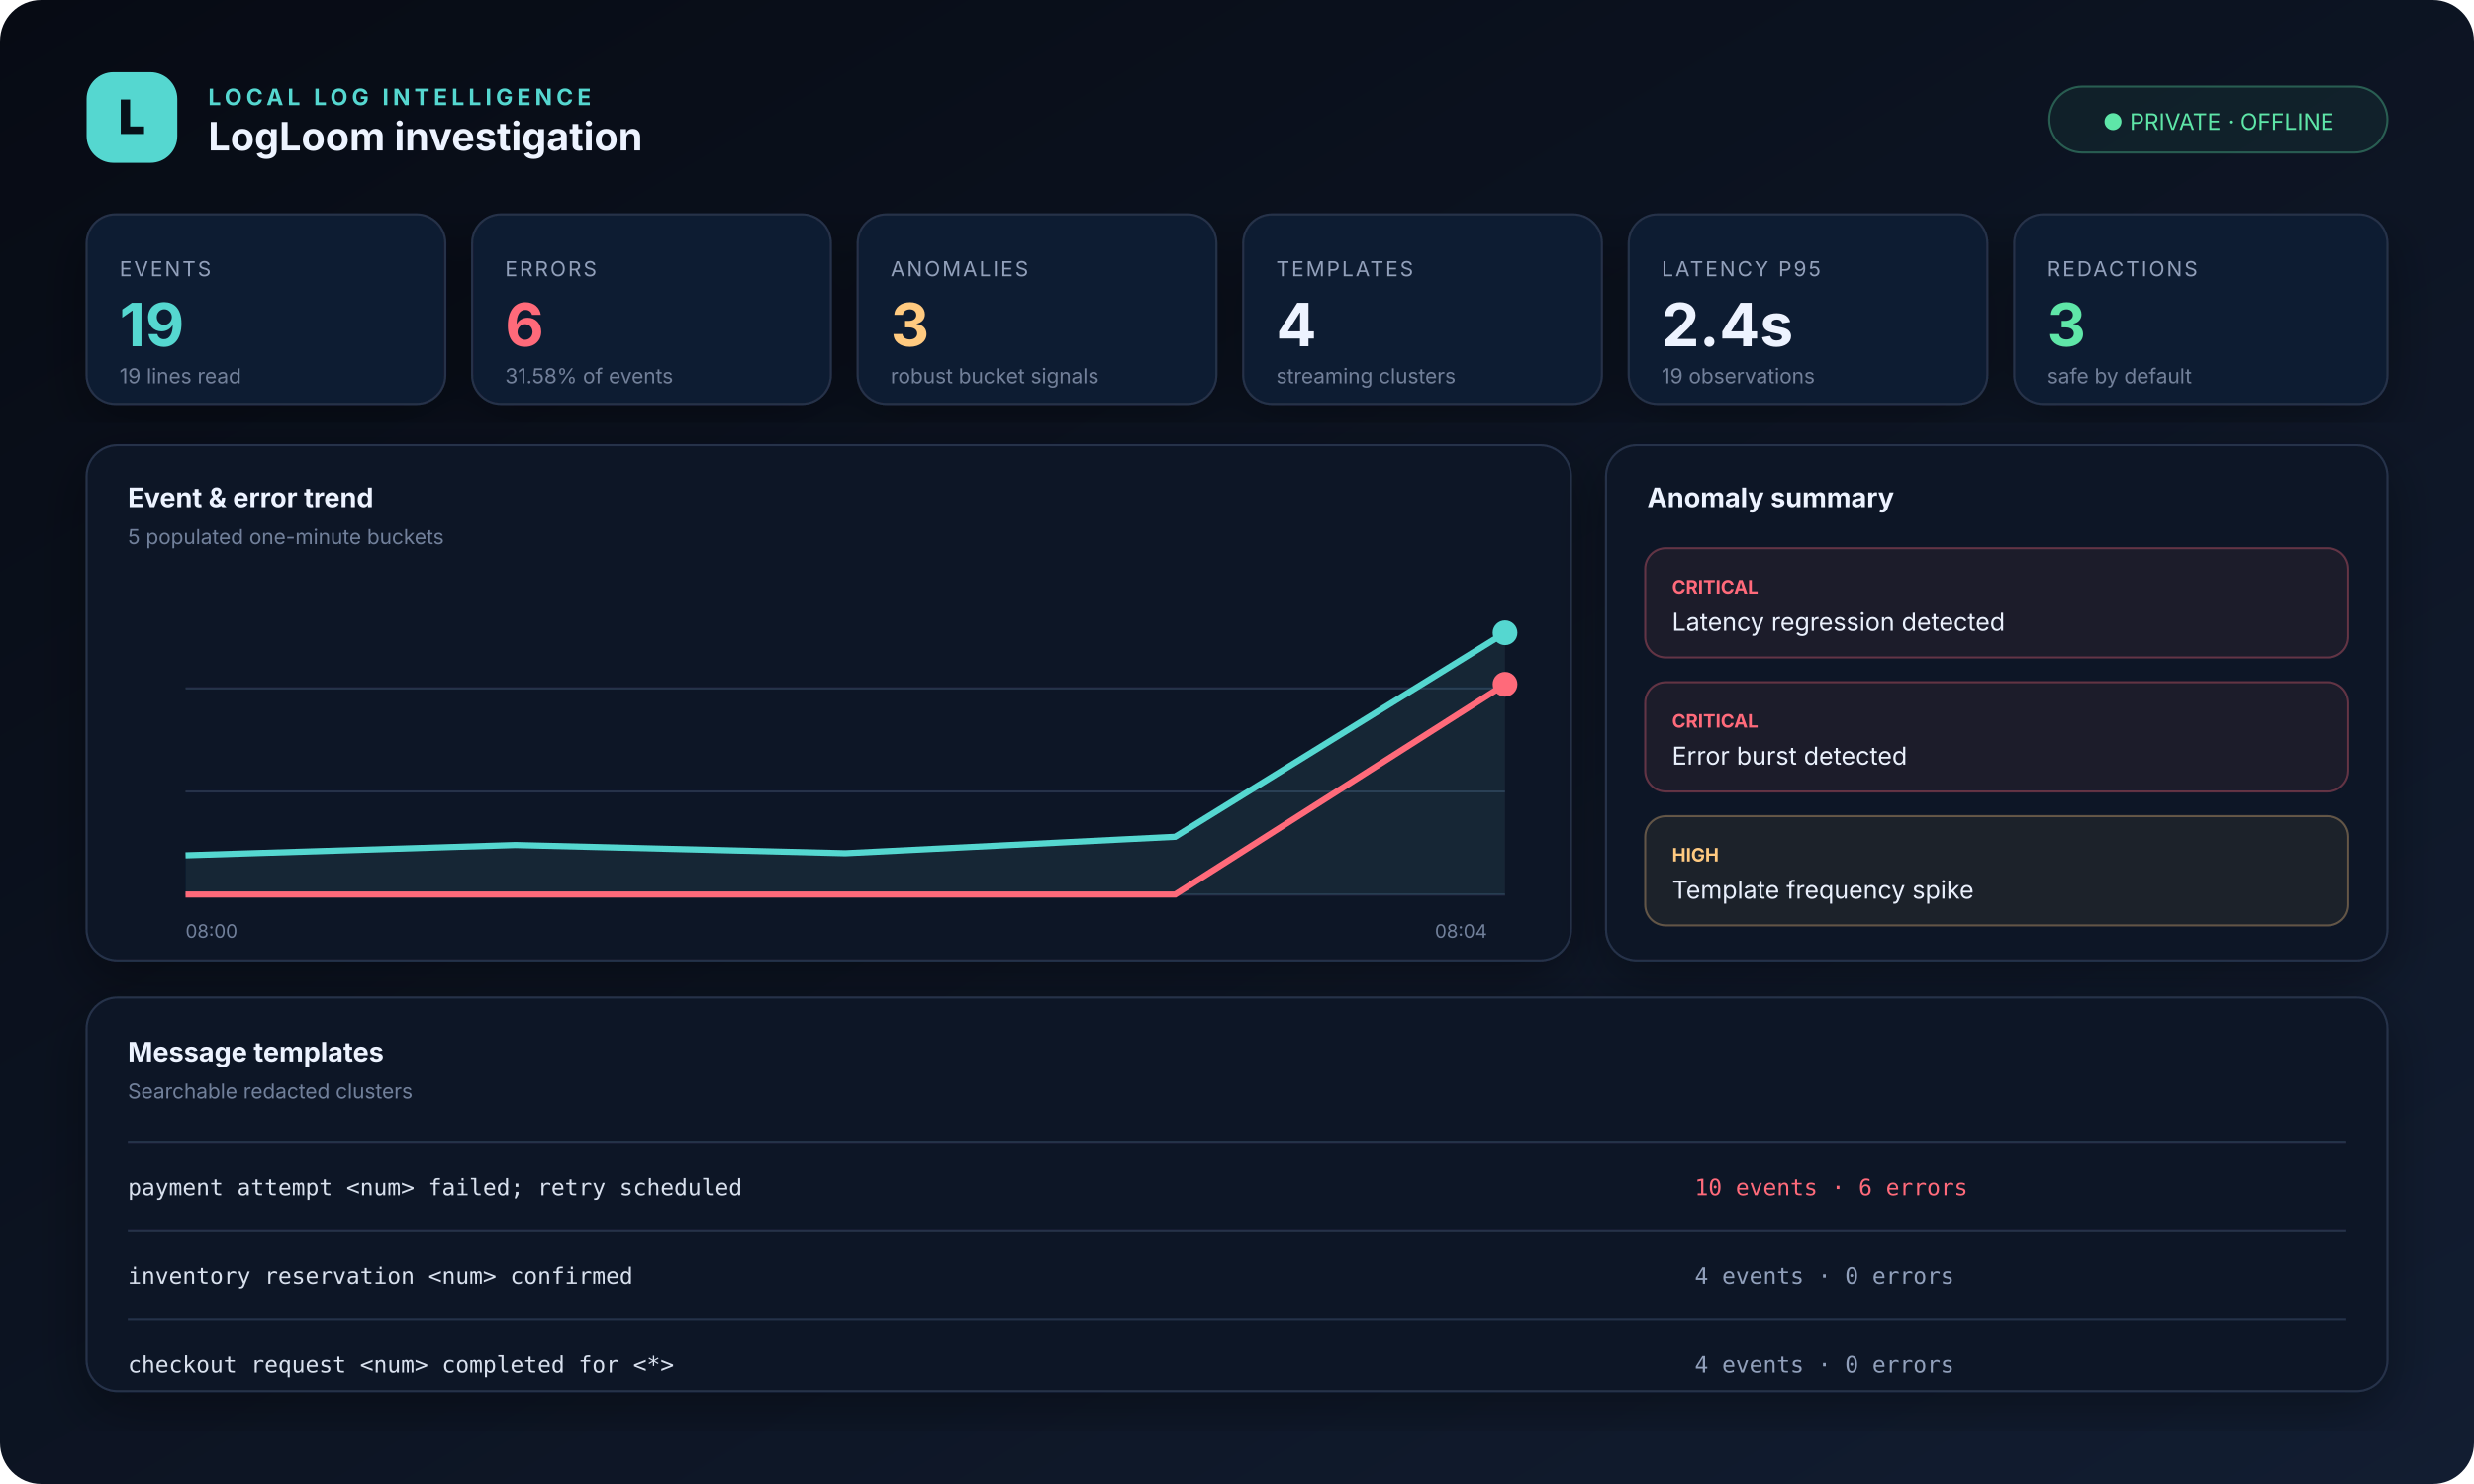
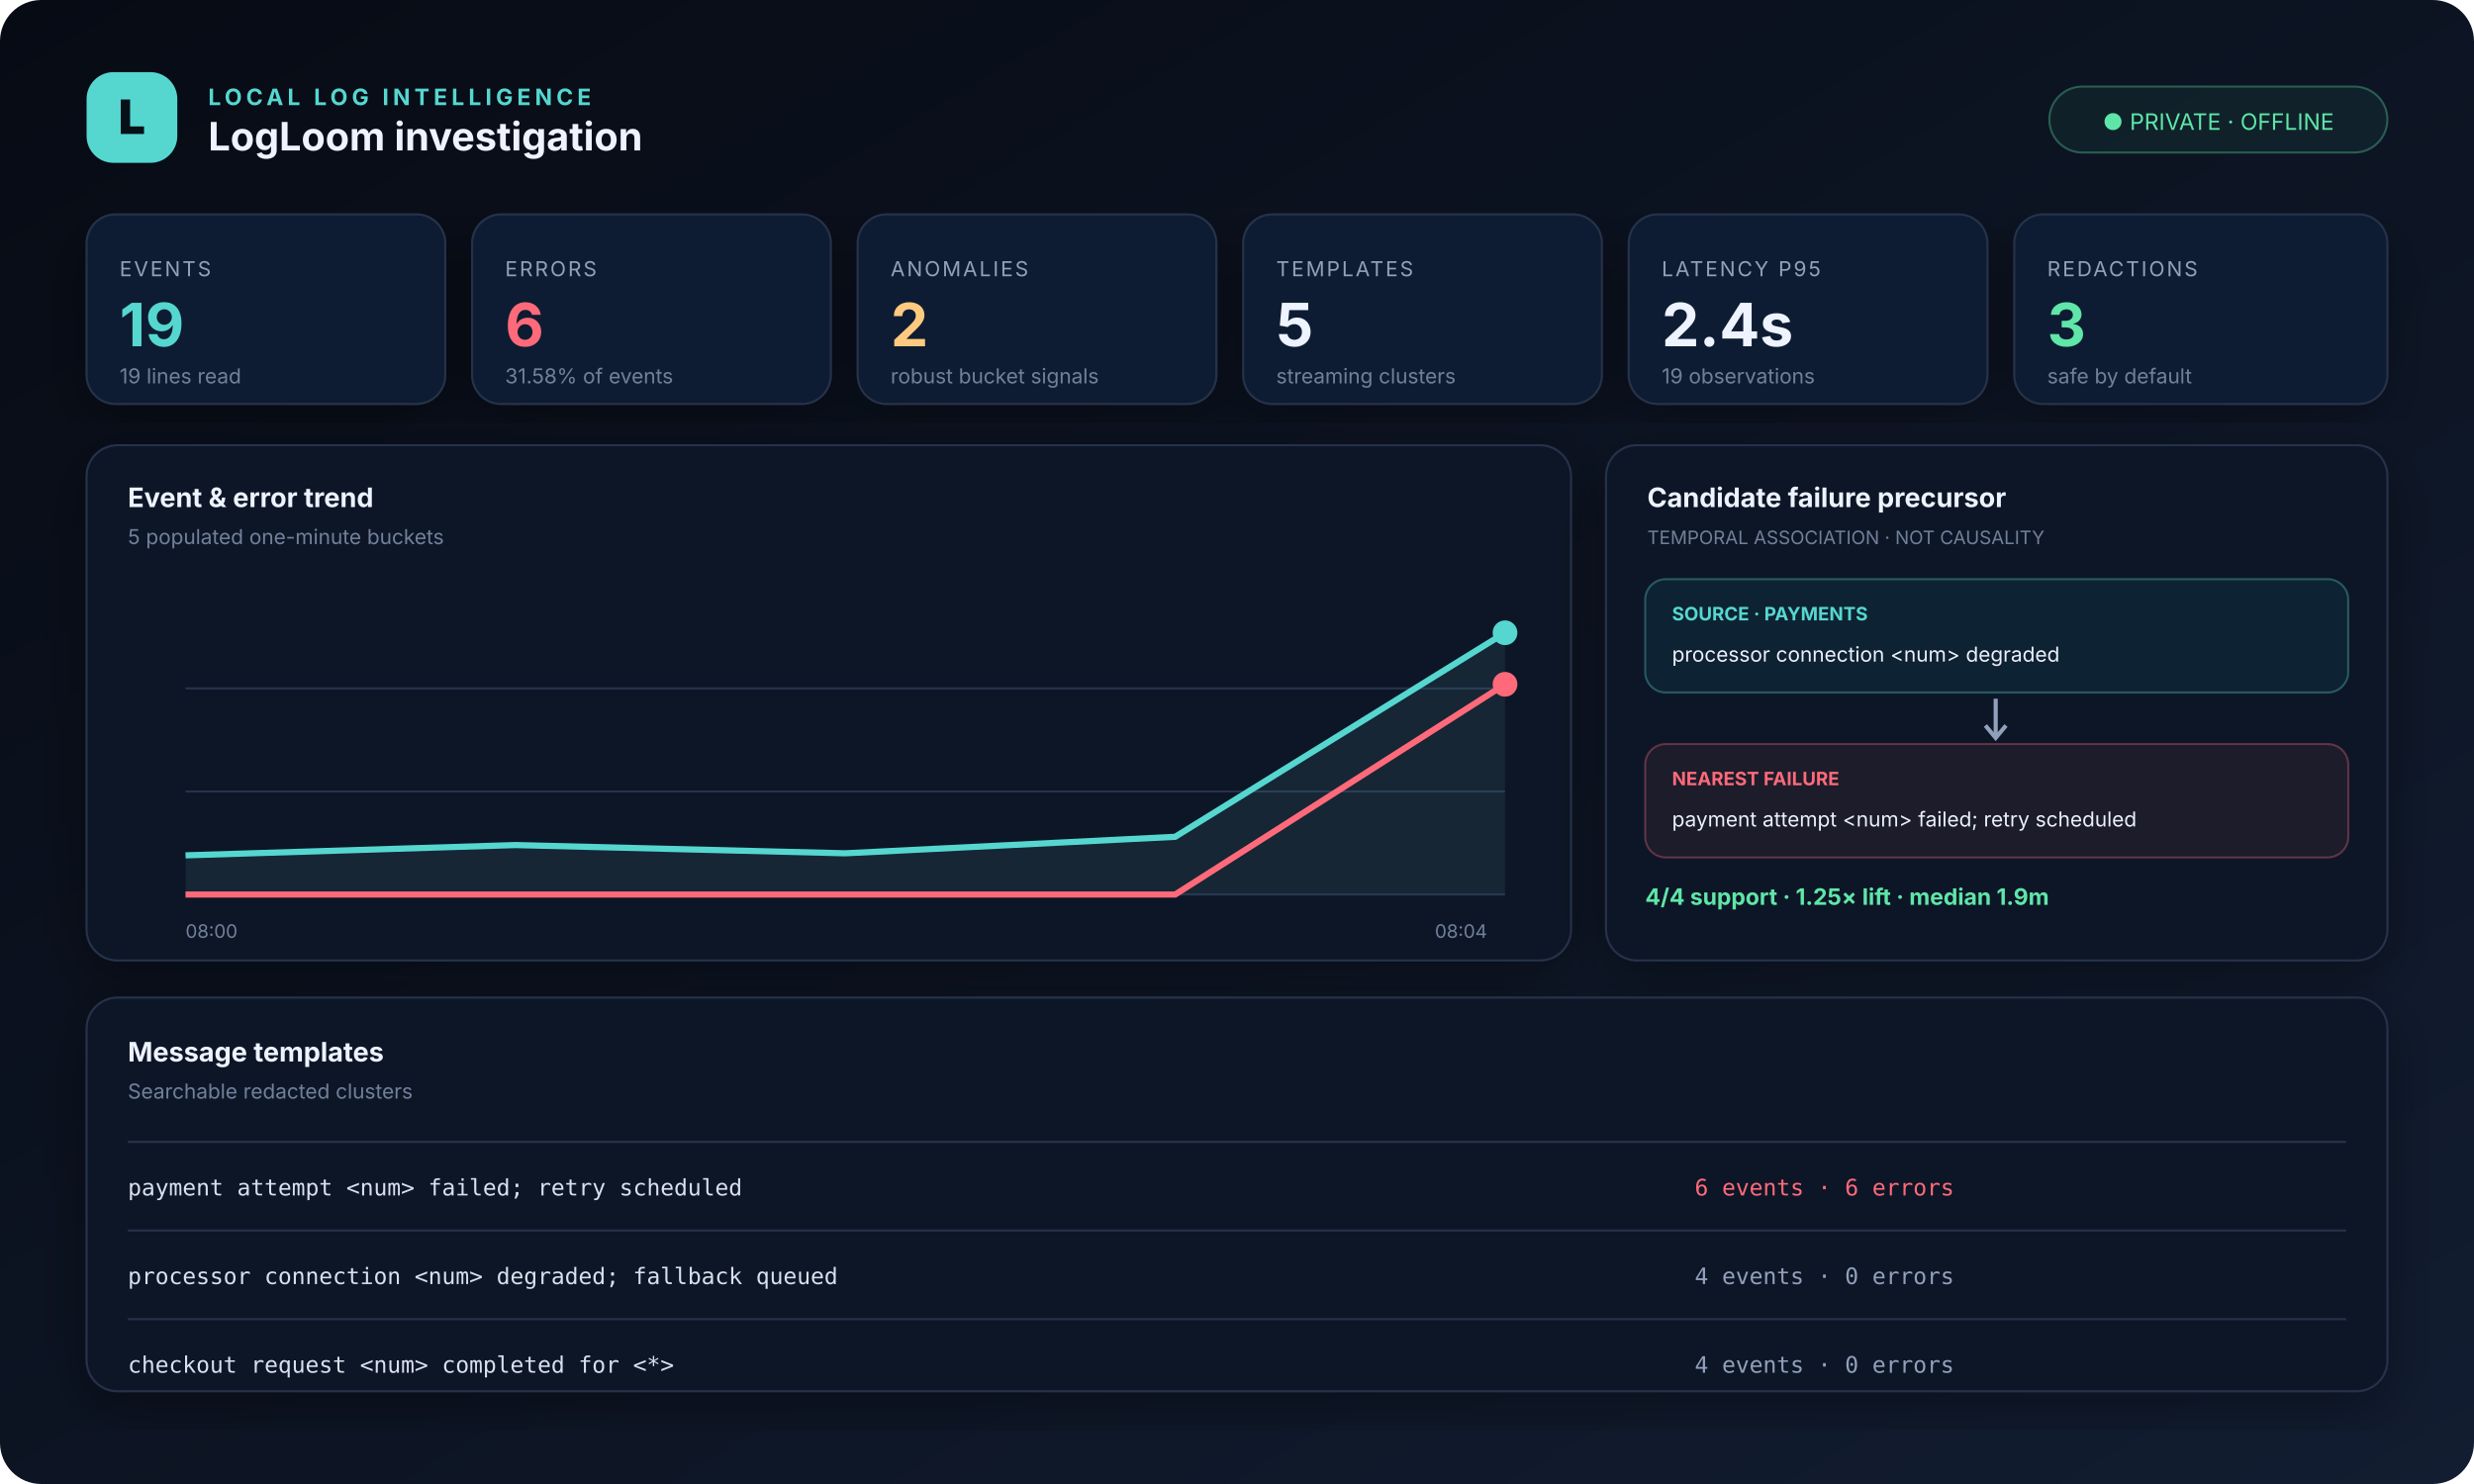
<svg xmlns="http://www.w3.org/2000/svg" width="1200" height="720" viewBox="0 0 1200 720" role="img" aria-labelledby="title desc">
  <defs>
    <linearGradient id="bg" x2="1" y2="1">
      <stop stop-color="#070b14" />
      <stop offset="1" stop-color="#121d31" />
    </linearGradient>
    <filter id="shadow">
      <feDropShadow dx="0" dy="9" stdDeviation="13" flood-opacity=".35" />
    </filter>
  </defs>
  <rect width="1200" height="720" rx="20" fill="url(#bg)" />
  <g font-family="Inter,Segoe UI,sans-serif">
    <rect x="42" y="35" width="44" height="44" rx="13" fill="#55d7d0" />
    <text x="64" y="65" fill="#071018" text-anchor="middle" font-size="23" font-weight="900">L</text>
    <text x="101" y="51" fill="#55d7d0" font-size="11" font-weight="750" letter-spacing="2">LOCAL LOG INTELLIGENCE</text>
    <text x="101" y="73" fill="#edf3ff" font-size="19" font-weight="720">LogLoom investigation</text>
    <rect x="994" y="42" width="164" height="32" rx="16" fill="#5ee6a810" stroke="#5ee6a855" />
    <text x="1076" y="63" fill="#5ee6a8" text-anchor="middle" font-size="11">● PRIVATE · OFFLINE</text>
  </g>
  <g transform="translate(42 104)" font-family="Inter,Segoe UI,sans-serif" filter="url(#shadow)">
    <g>
      <rect width="174" height="92" rx="14" fill="#111d31" stroke="#26334a" />
      <text x="16" y="30" fill="#91a0bb" font-size="10" letter-spacing="1">EVENTS</text>
      <text x="16" y="64" fill="#55d7d0" font-size="29" font-weight="750">19</text>
      <text x="16" y="82" fill="#71809a" font-size="10">19 lines read</text>
    </g>
    <g transform="translate(187)">
      <rect width="174" height="92" rx="14" fill="#111d31" stroke="#26334a" />
      <text x="16" y="30" fill="#91a0bb" font-size="10" letter-spacing="1">ERRORS</text>
      <text x="16" y="64" fill="#ff6b7a" font-size="29" font-weight="750">6</text>
      <text x="16" y="82" fill="#71809a" font-size="10">31.58% of events</text>
    </g>
    <g transform="translate(374)">
      <rect width="174" height="92" rx="14" fill="#111d31" stroke="#26334a" />
      <text x="16" y="30" fill="#91a0bb" font-size="10" letter-spacing="1">ANOMALIES</text>
-       <text x="16" y="64" fill="#ffca80" font-size="29" font-weight="750">3</text>
+       <text x="16" y="64" fill="#ffca80" font-size="29" font-weight="750">2</text>
      <text x="16" y="82" fill="#71809a" font-size="10">robust bucket signals</text>
    </g>
    <g transform="translate(561)">
      <rect width="174" height="92" rx="14" fill="#111d31" stroke="#26334a" />
      <text x="16" y="30" fill="#91a0bb" font-size="10" letter-spacing="1">TEMPLATES</text>
-       <text x="16" y="64" fill="#edf3ff" font-size="29" font-weight="750">4</text>
+       <text x="16" y="64" fill="#edf3ff" font-size="29" font-weight="750">5</text>
      <text x="16" y="82" fill="#71809a" font-size="10">streaming clusters</text>
    </g>
    <g transform="translate(748)">
      <rect width="174" height="92" rx="14" fill="#111d31" stroke="#26334a" />
      <text x="16" y="30" fill="#91a0bb" font-size="10" letter-spacing="1">LATENCY P95</text>
      <text x="16" y="64" fill="#edf3ff" font-size="29" font-weight="750">2.4s</text>
      <text x="16" y="82" fill="#71809a" font-size="10">19 observations</text>
    </g>
    <g transform="translate(935)">
      <rect width="181" height="92" rx="14" fill="#111d31" stroke="#26334a" />
      <text x="16" y="30" fill="#91a0bb" font-size="10" letter-spacing="1">REDACTIONS</text>
      <text x="16" y="64" fill="#5ee6a8" font-size="29" font-weight="750">3</text>
      <text x="16" y="82" fill="#71809a" font-size="10">safe by default</text>
    </g>
  </g>
  <g transform="translate(42 216)" filter="url(#shadow)" font-family="Inter,Segoe UI,sans-serif">
    <rect width="720" height="250" rx="15" fill="#0e1728" stroke="#26334a" />
    <text x="20" y="30" fill="#edf3ff" font-size="13" font-weight="700">Event &amp; error trend</text>
    <text x="20" y="48" fill="#71809a" font-size="10">5 populated one-minute buckets</text>
    <g transform="translate(48 68)">
      <path d="M0 150H640M0 100H640M0 50H640" stroke="#26334a" />
      <path d="M0 131L160 126L320 130L480 122L640 23L640 150L0 150Z" fill="#55d7d014" />
      <path d="M0 131L160 126L320 130L480 122L640 23" fill="none" stroke="#55d7d0" stroke-width="3" />
      <path d="M0 150L160 150L320 150L480 150L640 48" fill="none" stroke="#ff6b7a" stroke-width="3" />
      <circle cx="640" cy="23" r="6" fill="#55d7d0" />
      <circle cx="640" cy="48" r="6" fill="#ff6b7a" />
      <text x="0" y="171" fill="#71809a" font-size="9">08:00</text>
      <text x="606" y="171" fill="#71809a" font-size="9">08:04</text>
    </g>
  </g>
  <g transform="translate(779 216)" filter="url(#shadow)" font-family="Inter,Segoe UI,sans-serif">
    <rect width="379" height="250" rx="15" fill="#0e1728" stroke="#26334a" />
-     <text x="20" y="30" fill="#edf3ff" font-size="13" font-weight="700">Anomaly summary</text>
-     <g transform="translate(19 50)">
-       <rect width="341" height="53" rx="10" fill="#ff6b7a0d" stroke="#ff6b7a55" />
-       <text x="13" y="22" fill="#ff6b7a" font-size="9" font-weight="750">CRITICAL</text>
-       <text x="13" y="40" fill="#eaf0fb" font-size="12">Latency regression detected</text>
-       <rect y="65" width="341" height="53" rx="10" fill="#ff6b7a0d" stroke="#ff6b7a55" />
-       <text x="13" y="87" fill="#ff6b7a" font-size="9" font-weight="750">CRITICAL</text>
-       <text x="13" y="105" fill="#eaf0fb" font-size="12">Error burst detected</text>
-       <rect y="130" width="341" height="53" rx="10" fill="#ffca800d" stroke="#ffca8055" />
-       <text x="13" y="152" fill="#ffca80" font-size="9" font-weight="750">HIGH</text>
-       <text x="13" y="170" fill="#eaf0fb" font-size="12">Template frequency spike</text>
+     <text x="20" y="30" fill="#edf3ff" font-size="13" font-weight="700">Candidate failure precursor</text>
+     <text x="20" y="48" fill="#71809a" font-size="9">TEMPORAL ASSOCIATION · NOT CAUSALITY</text>
+     <g transform="translate(19 65)">
+       <rect width="341" height="55" rx="10" fill="#55d7d00d" stroke="#55d7d055" />
+       <text x="13" y="20" fill="#55d7d0" font-size="9" font-weight="750">SOURCE · PAYMENTS</text>
+       <text x="13" y="40" fill="#eaf0fb" font-size="10">processor connection &lt;num&gt; degraded</text>
+       <path d="M170 58V76" stroke="#91a0bb" stroke-width="2" />
+       <path d="M165 71L170 77L175 71" fill="none" stroke="#91a0bb" stroke-width="2" />
+       <rect y="80" width="341" height="55" rx="10" fill="#ff6b7a0d" stroke="#ff6b7a55" />
+       <text x="13" y="100" fill="#ff6b7a" font-size="9" font-weight="750">NEAREST FAILURE</text>
+       <text x="13" y="120" fill="#eaf0fb" font-size="10">payment attempt &lt;num&gt; failed; retry scheduled</text>
+       <text x="0" y="158" fill="#5ee6a8" font-size="11" font-weight="700">4/4 support · 1.25× lift · median 1.9m</text>
    </g>
  </g>
  <g transform="translate(42 484)" filter="url(#shadow)" font-family="Inter,Segoe UI,sans-serif">
    <rect width="1116" height="191" rx="15" fill="#0e1728" stroke="#26334a" />
    <text x="20" y="31" fill="#edf3ff" font-size="13" font-weight="700">Message templates</text>
    <text x="20" y="49" fill="#71809a" font-size="10">Searchable redacted clusters</text>
    <path d="M20 70H1096M20 113H1096M20 156H1096" stroke="#26334a" />
    <g font-family="ui-monospace,SFMono-Regular,monospace" font-size="11">
      <text x="20" y="96" fill="#d8e0ed">payment attempt &lt;num&gt; failed; retry scheduled</text>
-       <text x="780" y="96" fill="#ff6b7a">10 events · 6 errors</text>
-       <text x="20" y="139" fill="#d8e0ed">inventory reservation &lt;num&gt; confirmed</text>
+       <text x="780" y="96" fill="#ff6b7a">6 events · 6 errors</text>
+       <text x="20" y="139" fill="#d8e0ed">processor connection &lt;num&gt; degraded; fallback queued</text>
      <text x="780" y="139" fill="#91a0bb">4 events · 0 errors</text>
      <text x="20" y="182" fill="#d8e0ed">checkout request &lt;num&gt; completed for &lt;*&gt;</text>
      <text x="780" y="182" fill="#91a0bb">4 events · 0 errors</text>
    </g>
  </g>
</svg>
